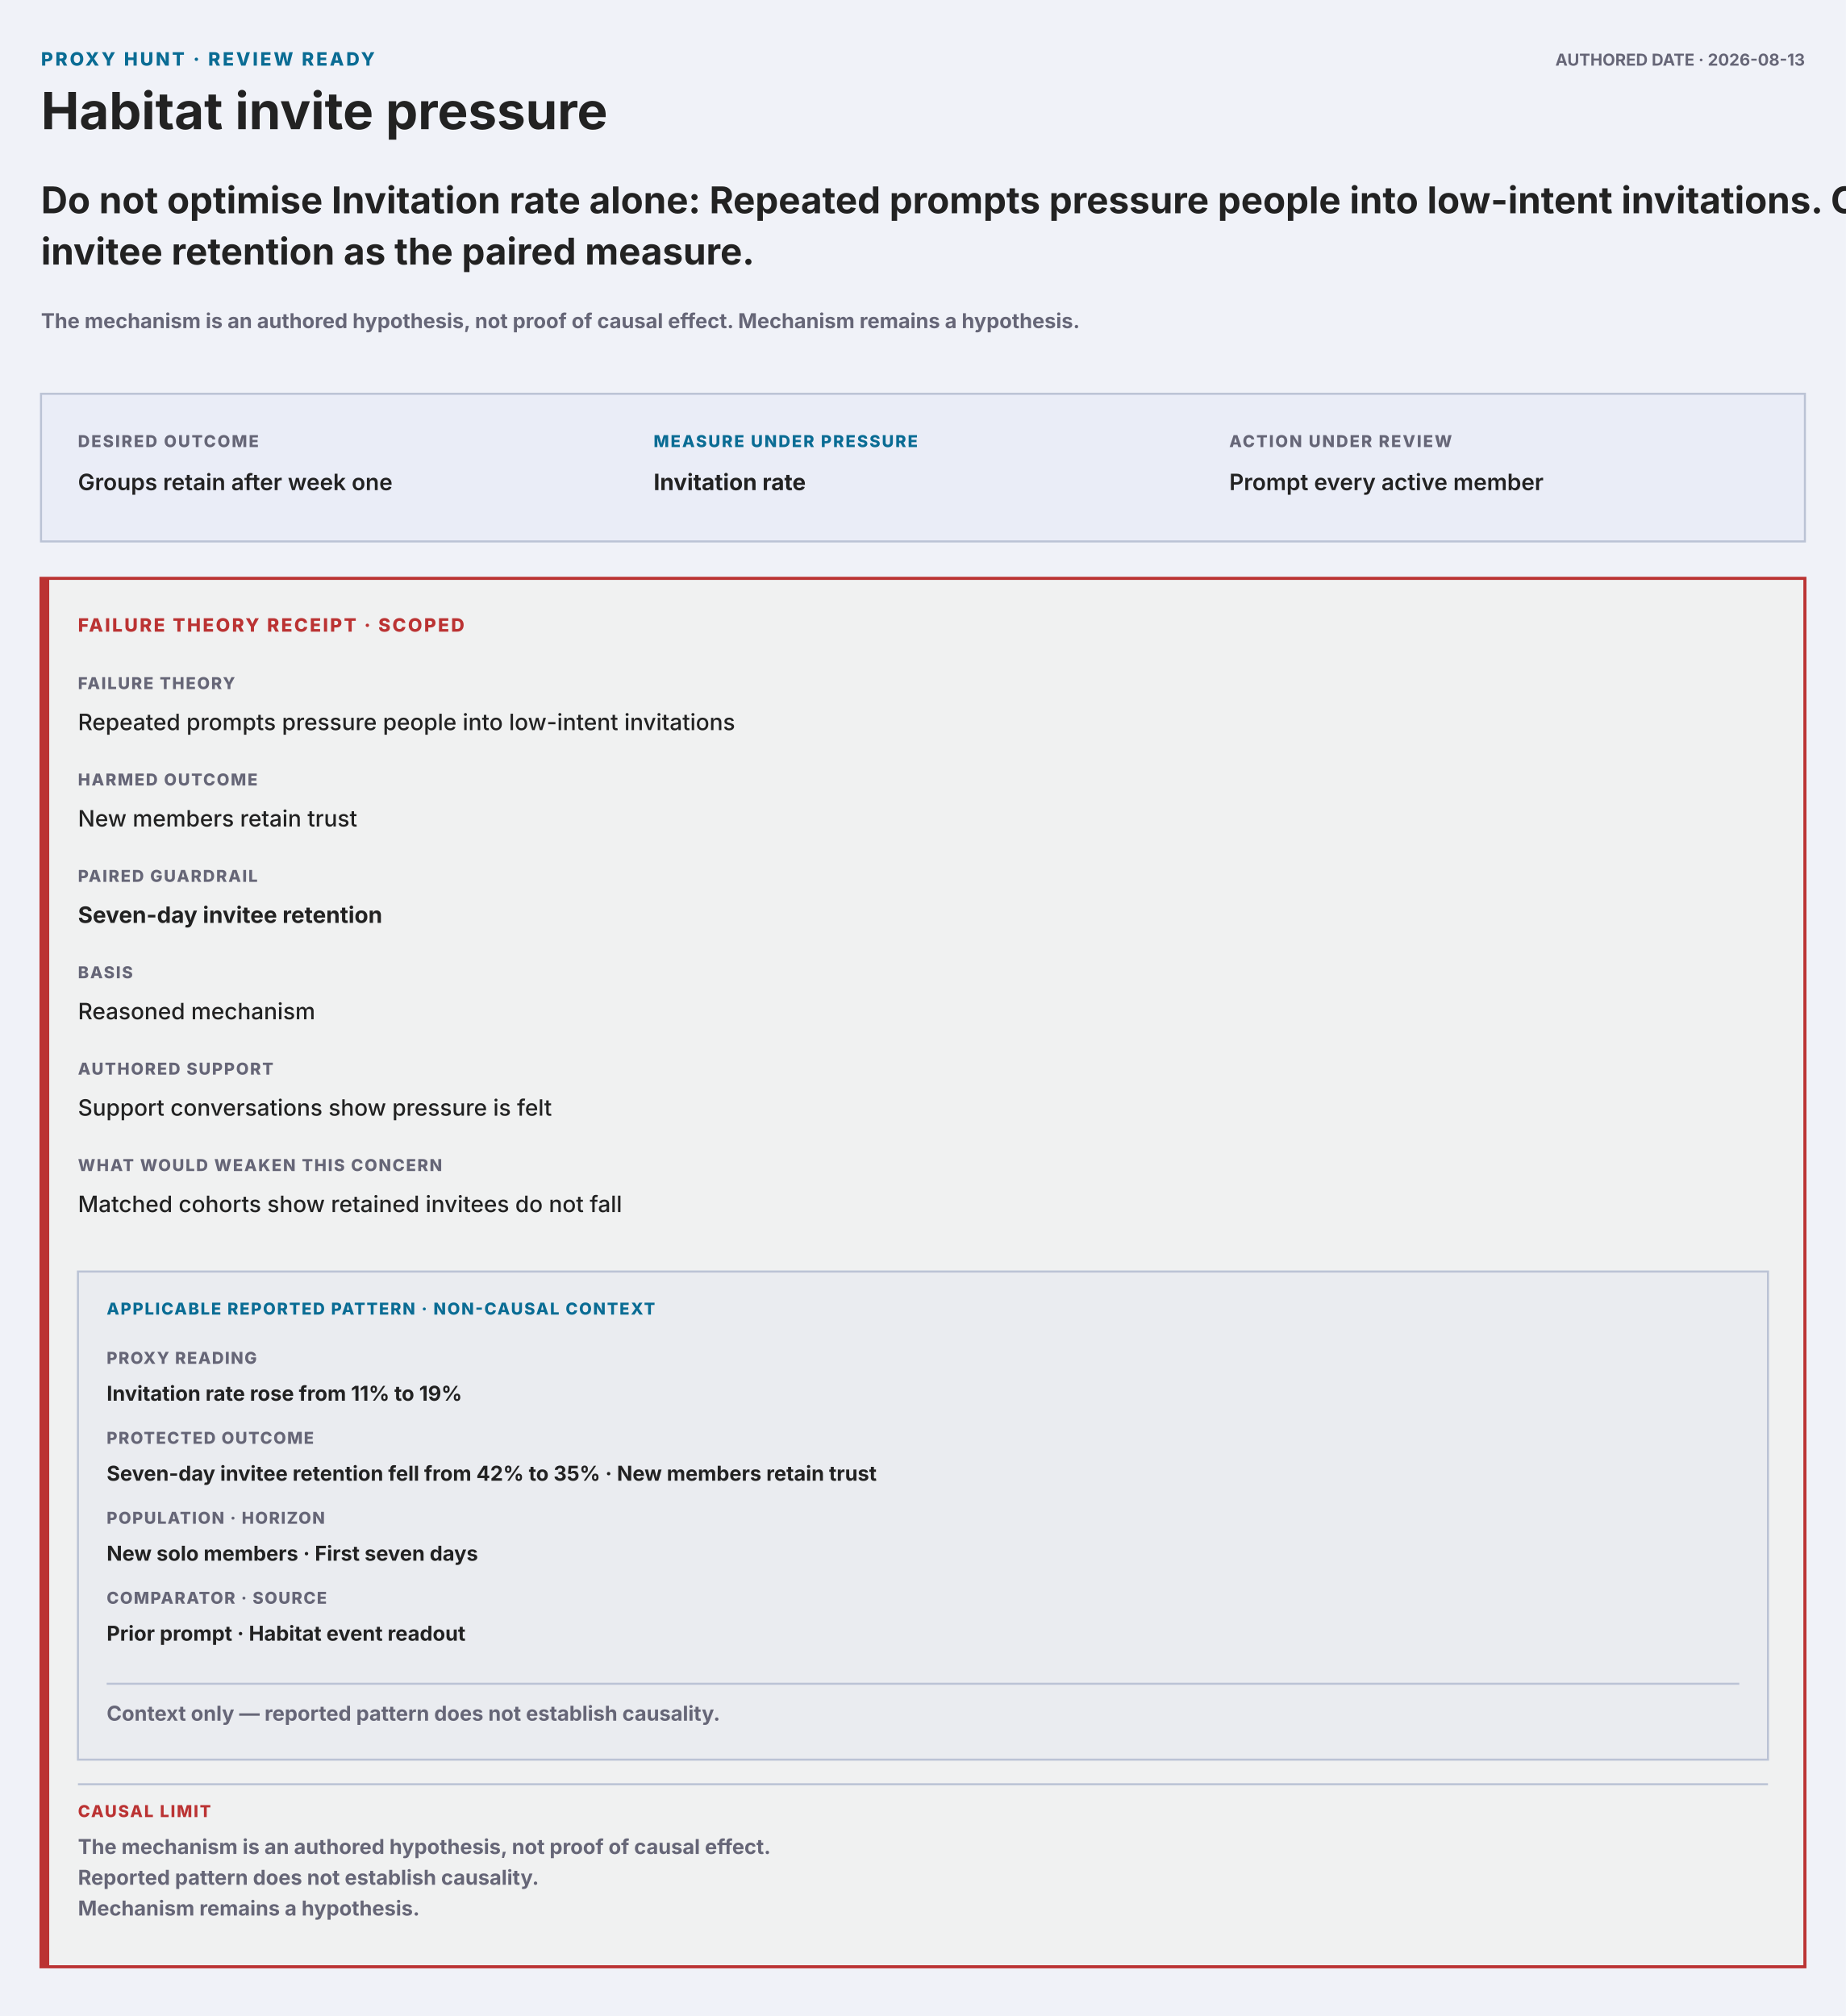
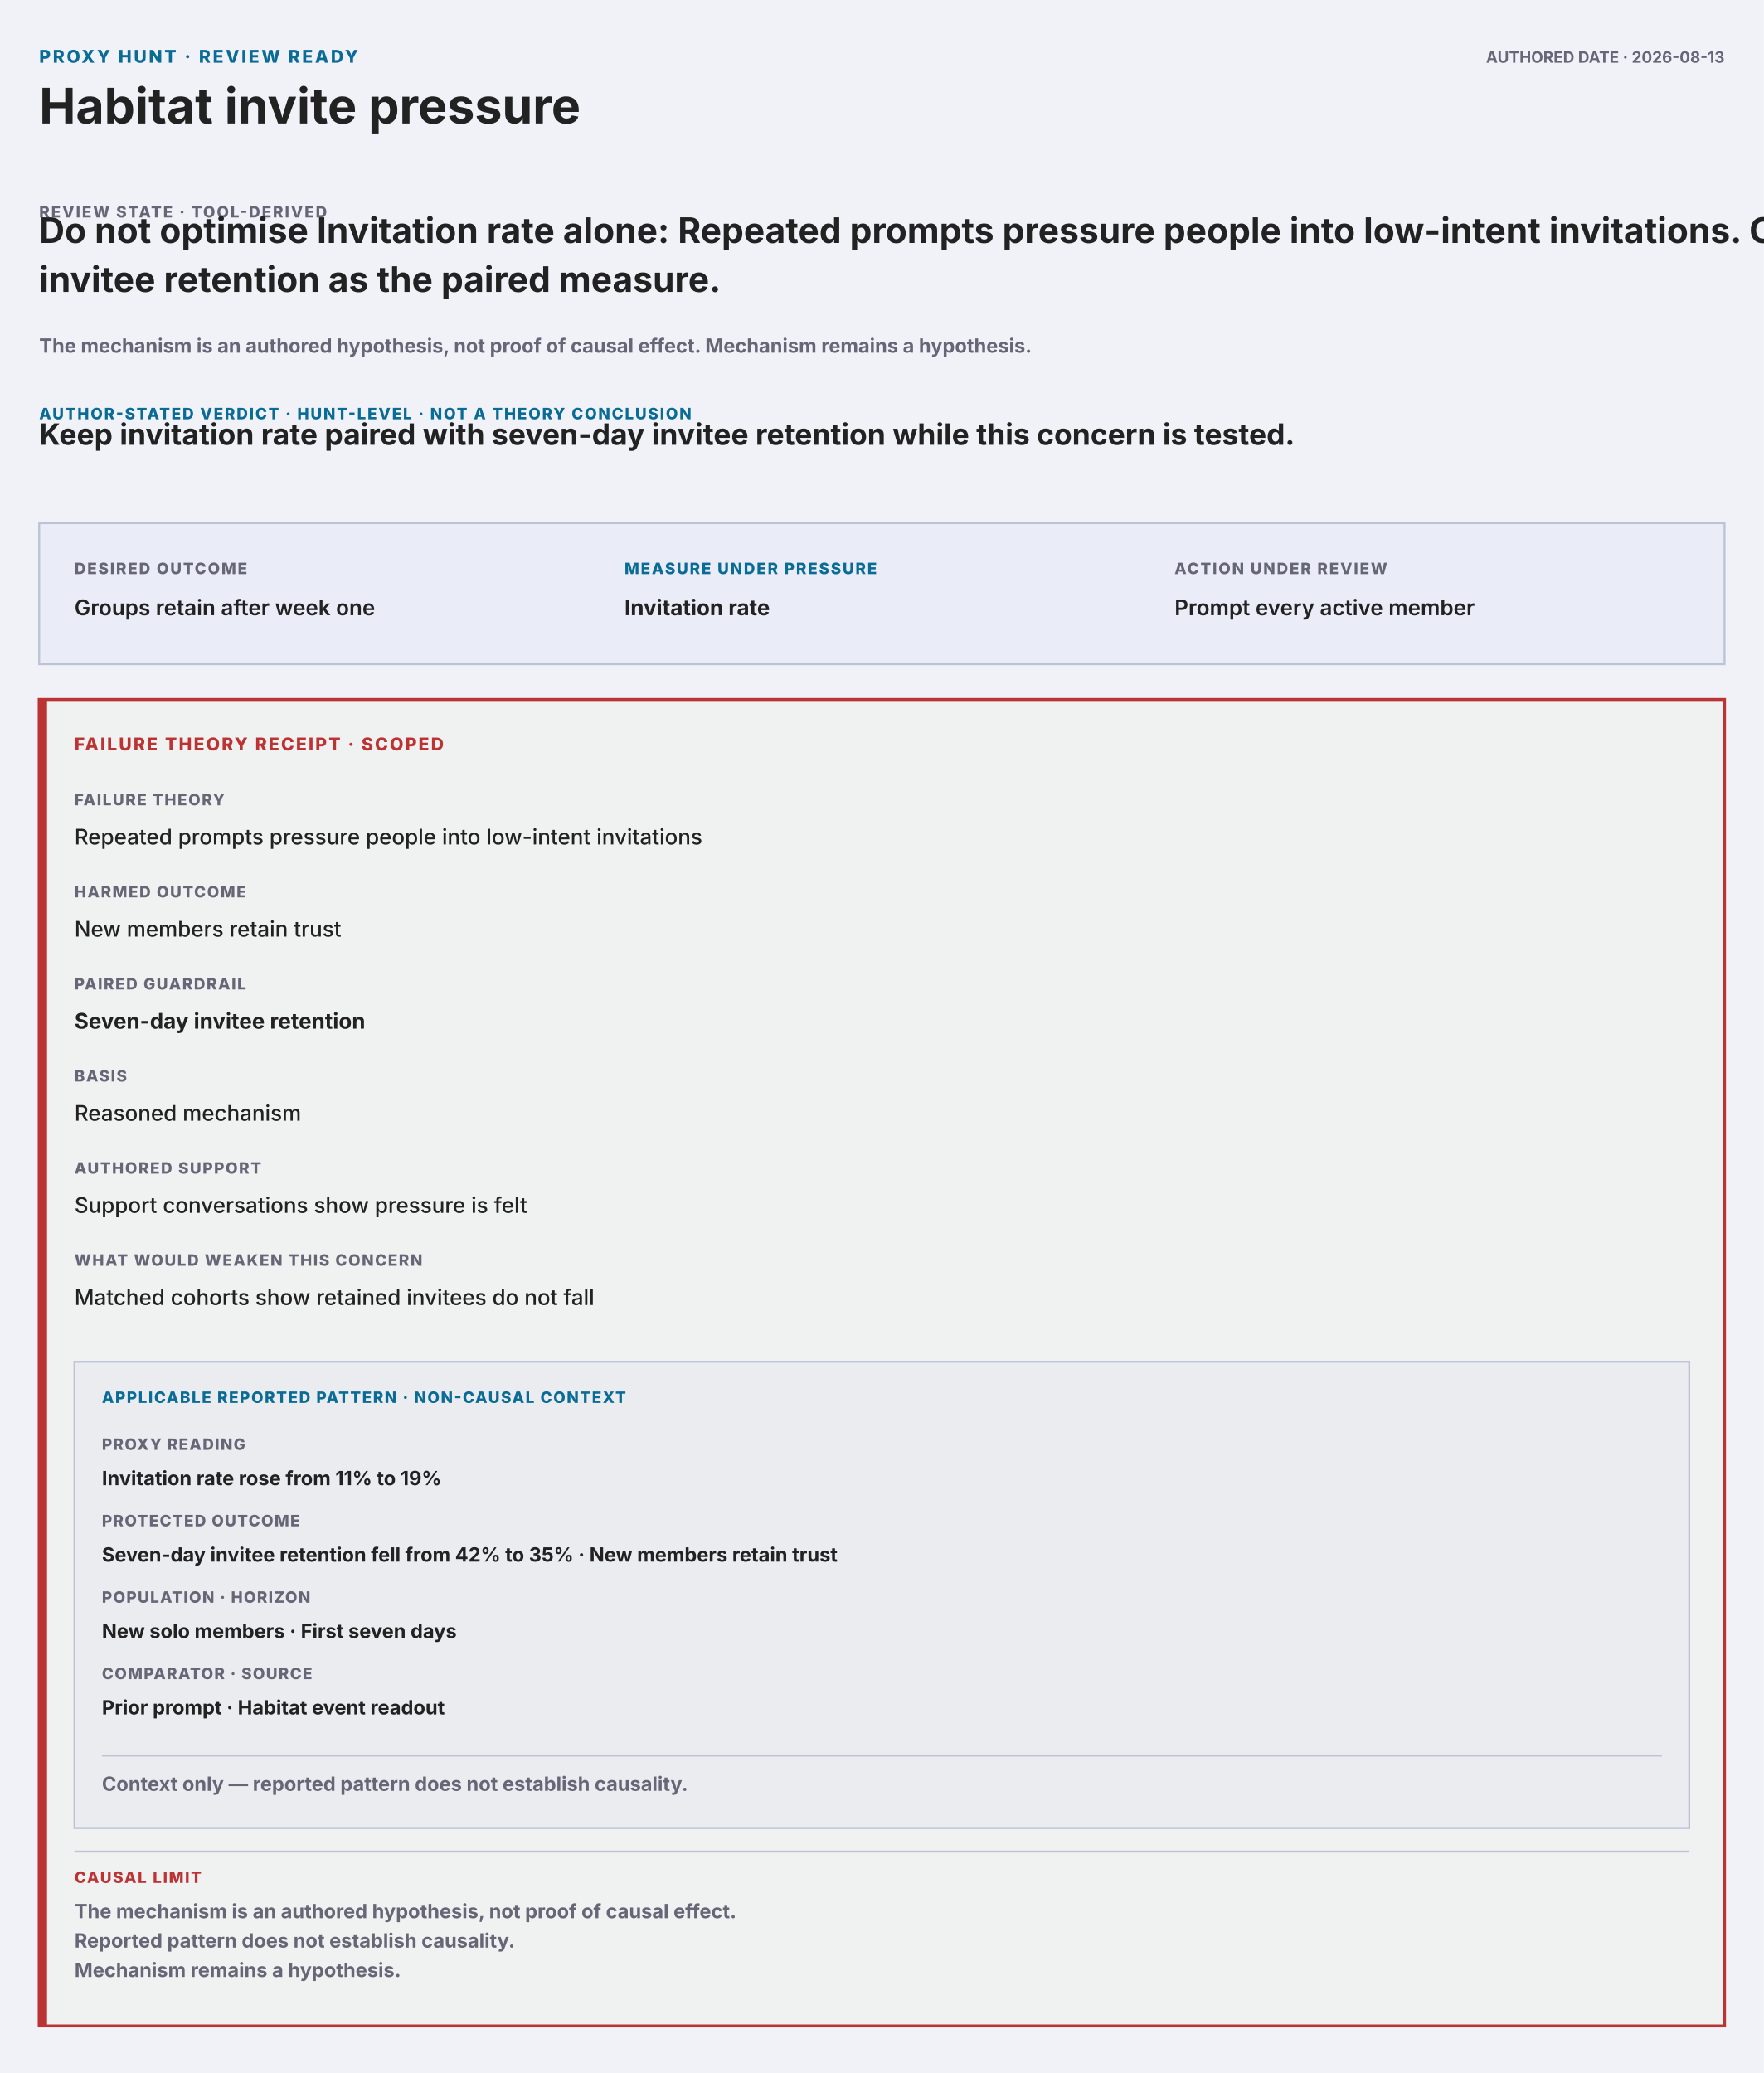
- <svg xmlns="http://www.w3.org/2000/svg" width="900" height="983" viewBox="0 0 900 983" font-family="system-ui,-apple-system,'Segoe UI',sans-serif" role="img" aria-labelledby="proxy-hunt-receipt-name proxy-hunt-receipt-description">
-   <rect x="0" y="0" width="900" height="983" fill="#f0f2f8" />
+ <svg xmlns="http://www.w3.org/2000/svg" width="900" height="1058" viewBox="0 0 900 1058" font-family="system-ui,-apple-system,'Segoe UI',sans-serif" role="img" aria-labelledby="proxy-hunt-receipt-name proxy-hunt-receipt-description">
+   <rect x="0" y="0" width="900" height="1058" fill="#f0f2f8" />
  <text x="20" y="32" font-size="9" font-weight="800" letter-spacing="1.1" fill="#0A6C94">PROXY HUNT · REVIEW READY</text>
  <text x="880" y="32" font-size="8" font-weight="750" text-anchor="end" fill="#667">AUTHORED DATE · 2026-08-13</text>
  <text x="20" y="63" font-size="25" font-weight="700" fill="#222">Habitat invite pressure</text>
-   <text x="20" y="104" font-size="18" font-weight="750" fill="#222">Do not optimise Invitation rate alone: Repeated prompts pressure people into low-intent invitations. Carry Seven-day</text>
-   <text x="20" y="129" font-size="18" font-weight="750" fill="#222">invitee retention as the paired measure.</text>
-   <text x="20" y="160" font-size="10" font-weight="650" fill="#667">The mechanism is an authored hypothesis, not proof of causal effect. Mechanism remains a hypothesis.</text>
+   <text x="20" y="111" font-size="8" font-weight="800" letter-spacing="0.8" fill="#667">REVIEW STATE · TOOL-DERIVED</text>
+   <text x="20" y="124" font-size="18" font-weight="750" fill="#222">Do not optimise Invitation rate alone: Repeated prompts pressure people into low-intent invitations. Carry Seven-day</text>
+   <text x="20" y="149" font-size="18" font-weight="750" fill="#222">invitee retention as the paired measure.</text>
+   <text x="20" y="180" font-size="10" font-weight="650" fill="#667">The mechanism is an authored hypothesis, not proof of causal effect. Mechanism remains a hypothesis.</text>
+   <text x="20" y="214" font-size="8" font-weight="800" letter-spacing="0.75" fill="#0A6C94">AUTHOR-STATED VERDICT · HUNT-LEVEL · NOT A THEORY CONCLUSION</text>
+   <text x="20" y="227" font-size="15" font-weight="700" fill="#222">Keep invitation rate paired with seven-day invitee retention while this concern is tested.</text>
  <g data-kind="target-and-measurement">
-     <rect x="20" y="192" width="860" height="72" fill="#1F4FD806" stroke="#bbc3d5" stroke-width="1" />
-     <text x="38" y="218" font-size="8" font-weight="800" letter-spacing="0.75" fill="#667">DESIRED OUTCOME</text>
-     <text x="38" y="239" font-size="11" font-weight="600" fill="#222">Groups retain after week one</text>
-     <text x="318.67" y="218" font-size="8" font-weight="800" letter-spacing="0.75" fill="#0A6C94">MEASURE UNDER PRESSURE</text>
-     <text x="318.67" y="239" font-size="11" font-weight="750" fill="#222">Invitation rate</text>
-     <text x="599.33" y="218" font-size="8" font-weight="800" letter-spacing="0.75" fill="#667">ACTION UNDER REVIEW</text>
-     <text x="599.33" y="239" font-size="11" font-weight="600" fill="#222">Prompt every active member</text>
+     <rect x="20" y="267" width="860" height="72" fill="#1F4FD806" stroke="#bbc3d5" stroke-width="1" />
+     <text x="38" y="293" font-size="8" font-weight="800" letter-spacing="0.75" fill="#667">DESIRED OUTCOME</text>
+     <text x="38" y="314" font-size="11" font-weight="600" fill="#222">Groups retain after week one</text>
+     <text x="318.67" y="293" font-size="8" font-weight="800" letter-spacing="0.75" fill="#0A6C94">MEASURE UNDER PRESSURE</text>
+     <text x="318.67" y="314" font-size="11" font-weight="750" fill="#222">Invitation rate</text>
+     <text x="599.33" y="293" font-size="8" font-weight="800" letter-spacing="0.75" fill="#667">ACTION UNDER REVIEW</text>
+     <text x="599.33" y="314" font-size="11" font-weight="600" fill="#222">Prompt every active member</text>
  </g>
  <g data-kind="selected-theory-receipt" data-theory-id="fatigue">
-     <rect x="20" y="282" width="860" height="677" fill="#f0f1f1" stroke="#b33" stroke-width="1.5" />
-     <rect x="20" y="282" width="4" height="677" fill="#b33" />
-     <text x="38" y="308" font-size="9" font-weight="800" letter-spacing="0.9" fill="#b33">FAILURE THEORY RECEIPT · SCOPED</text>
-     <text x="38" y="336" font-size="8" font-weight="800" letter-spacing="0.65" fill="#667">FAILURE THEORY</text>
-     <text x="38" y="356" font-size="11" font-weight="550" fill="#222">Repeated prompts pressure people into low-intent invitations</text>
-     <text x="38" y="383" font-size="8" font-weight="800" letter-spacing="0.65" fill="#667">HARMED OUTCOME</text>
-     <text x="38" y="403" font-size="11" font-weight="550" fill="#222">New members retain trust</text>
-     <text x="38" y="430" font-size="8" font-weight="800" letter-spacing="0.65" fill="#667">PAIRED GUARDRAIL</text>
-     <text x="38" y="450" font-size="11" font-weight="700" fill="#222">Seven-day invitee retention</text>
-     <text x="38" y="477" font-size="8" font-weight="800" letter-spacing="0.65" fill="#667">BASIS</text>
-     <text x="38" y="497" font-size="11" font-weight="550" fill="#222">Reasoned mechanism</text>
-     <text x="38" y="524" font-size="8" font-weight="800" letter-spacing="0.65" fill="#667">AUTHORED SUPPORT</text>
-     <text x="38" y="544" font-size="11" font-weight="550" fill="#222">Support conversations show pressure is felt</text>
-     <text x="38" y="571" font-size="8" font-weight="800" letter-spacing="0.65" fill="#667">WHAT WOULD WEAKEN THIS CONCERN</text>
-     <text x="38" y="591" font-size="11" font-weight="550" fill="#222">Matched cohorts show retained invitees do not fall</text>
+     <rect x="20" y="357" width="860" height="677" fill="#f0f1f1" stroke="#b33" stroke-width="1.5" />
+     <rect x="20" y="357" width="4" height="677" fill="#b33" />
+     <text x="38" y="383" font-size="9" font-weight="800" letter-spacing="0.9" fill="#b33">FAILURE THEORY RECEIPT · SCOPED</text>
+     <text x="38" y="411" font-size="8" font-weight="800" letter-spacing="0.65" fill="#667">FAILURE THEORY</text>
+     <text x="38" y="431" font-size="11" font-weight="550" fill="#222">Repeated prompts pressure people into low-intent invitations</text>
+     <text x="38" y="458" font-size="8" font-weight="800" letter-spacing="0.65" fill="#667">HARMED OUTCOME</text>
+     <text x="38" y="478" font-size="11" font-weight="550" fill="#222">New members retain trust</text>
+     <text x="38" y="505" font-size="8" font-weight="800" letter-spacing="0.65" fill="#667">PAIRED GUARDRAIL</text>
+     <text x="38" y="525" font-size="11" font-weight="700" fill="#222">Seven-day invitee retention</text>
+     <text x="38" y="552" font-size="8" font-weight="800" letter-spacing="0.65" fill="#667">BASIS</text>
+     <text x="38" y="572" font-size="11" font-weight="550" fill="#222">Reasoned mechanism</text>
+     <text x="38" y="599" font-size="8" font-weight="800" letter-spacing="0.65" fill="#667">AUTHORED SUPPORT</text>
+     <text x="38" y="619" font-size="11" font-weight="550" fill="#222">Support conversations show pressure is felt</text>
+     <text x="38" y="646" font-size="8" font-weight="800" letter-spacing="0.65" fill="#667">WHAT WOULD WEAKEN THIS CONCERN</text>
+     <text x="38" y="666" font-size="11" font-weight="550" fill="#222">Matched cohorts show retained invitees do not fall</text>
    <g data-kind="receipt-reported-pattern">
-       <rect x="38" y="620" width="824" height="238" fill="#1F4FD806" stroke="#bbc3d5" stroke-width="1" />
-       <text x="52" y="641" font-size="8" font-weight="800" letter-spacing="0.65" fill="#0A6C94">APPLICABLE REPORTED PATTERN · NON-CAUSAL CONTEXT</text>
-       <text x="52" y="665" font-size="8" font-weight="800" letter-spacing="0.55" fill="#667">PROXY READING</text>
-       <text x="52" y="683" font-size="10" font-weight="650" fill="#222">Invitation rate rose from 11% to 19%</text>
-       <text x="52" y="704" font-size="8" font-weight="800" letter-spacing="0.55" fill="#667">PROTECTED OUTCOME</text>
-       <text x="52" y="722" font-size="10" font-weight="650" fill="#222">Seven-day invitee retention fell from 42% to 35% · New members retain trust</text>
-       <text x="52" y="743" font-size="8" font-weight="800" letter-spacing="0.55" fill="#667">POPULATION · HORIZON</text>
-       <text x="52" y="761" font-size="10" font-weight="650" fill="#222">New solo members · First seven days</text>
-       <text x="52" y="782" font-size="8" font-weight="800" letter-spacing="0.55" fill="#667">COMPARATOR · SOURCE</text>
-       <text x="52" y="800" font-size="10" font-weight="650" fill="#222">Prior prompt · Habitat event readout</text>
-       <line x1="52" y1="821" x2="848" y2="821" stroke="#bbc3d5" stroke-width="1" />
-       <text x="52" y="839" font-size="10" font-weight="750" fill="#667">Context only — reported pattern does not establish causality.</text>
+       <rect x="38" y="695" width="824" height="238" fill="#1F4FD806" stroke="#bbc3d5" stroke-width="1" />
+       <text x="52" y="716" font-size="8" font-weight="800" letter-spacing="0.65" fill="#0A6C94">APPLICABLE REPORTED PATTERN · NON-CAUSAL CONTEXT</text>
+       <text x="52" y="740" font-size="8" font-weight="800" letter-spacing="0.55" fill="#667">PROXY READING</text>
+       <text x="52" y="758" font-size="10" font-weight="650" fill="#222">Invitation rate rose from 11% to 19%</text>
+       <text x="52" y="779" font-size="8" font-weight="800" letter-spacing="0.55" fill="#667">PROTECTED OUTCOME</text>
+       <text x="52" y="797" font-size="10" font-weight="650" fill="#222">Seven-day invitee retention fell from 42% to 35% · New members retain trust</text>
+       <text x="52" y="818" font-size="8" font-weight="800" letter-spacing="0.55" fill="#667">POPULATION · HORIZON</text>
+       <text x="52" y="836" font-size="10" font-weight="650" fill="#222">New solo members · First seven days</text>
+       <text x="52" y="857" font-size="8" font-weight="800" letter-spacing="0.55" fill="#667">COMPARATOR · SOURCE</text>
+       <text x="52" y="875" font-size="10" font-weight="650" fill="#222">Prior prompt · Habitat event readout</text>
+       <line x1="52" y1="896" x2="848" y2="896" stroke="#bbc3d5" stroke-width="1" />
+       <text x="52" y="914" font-size="10" font-weight="750" fill="#667">Context only — reported pattern does not establish causality.</text>
    </g>
-     <line x1="38" y1="870" x2="862" y2="870" stroke="#bbc3d5" stroke-width="1" />
-     <text x="38" y="886" font-size="8" font-weight="800" letter-spacing="0.7" fill="#b33">CAUSAL LIMIT</text>
-     <text x="38" y="904" font-size="10" font-weight="700" fill="#667">The mechanism is an authored hypothesis, not proof of causal effect.</text>
-     <text x="38" y="919" font-size="10" font-weight="700" fill="#667">Reported pattern does not establish causality.</text>
-     <text x="38" y="934" font-size="10" font-weight="700" fill="#667">Mechanism remains a hypothesis.</text>
+     <line x1="38" y1="945" x2="862" y2="945" stroke="#bbc3d5" stroke-width="1" />
+     <text x="38" y="961" font-size="8" font-weight="800" letter-spacing="0.7" fill="#b33">CAUSAL LIMIT</text>
+     <text x="38" y="979" font-size="10" font-weight="700" fill="#667">The mechanism is an authored hypothesis, not proof of causal effect.</text>
+     <text x="38" y="994" font-size="10" font-weight="700" fill="#667">Reported pattern does not establish causality.</text>
+     <text x="38" y="1009" font-size="10" font-weight="700" fill="#667">Mechanism remains a hypothesis.</text>
  </g>
</svg>
